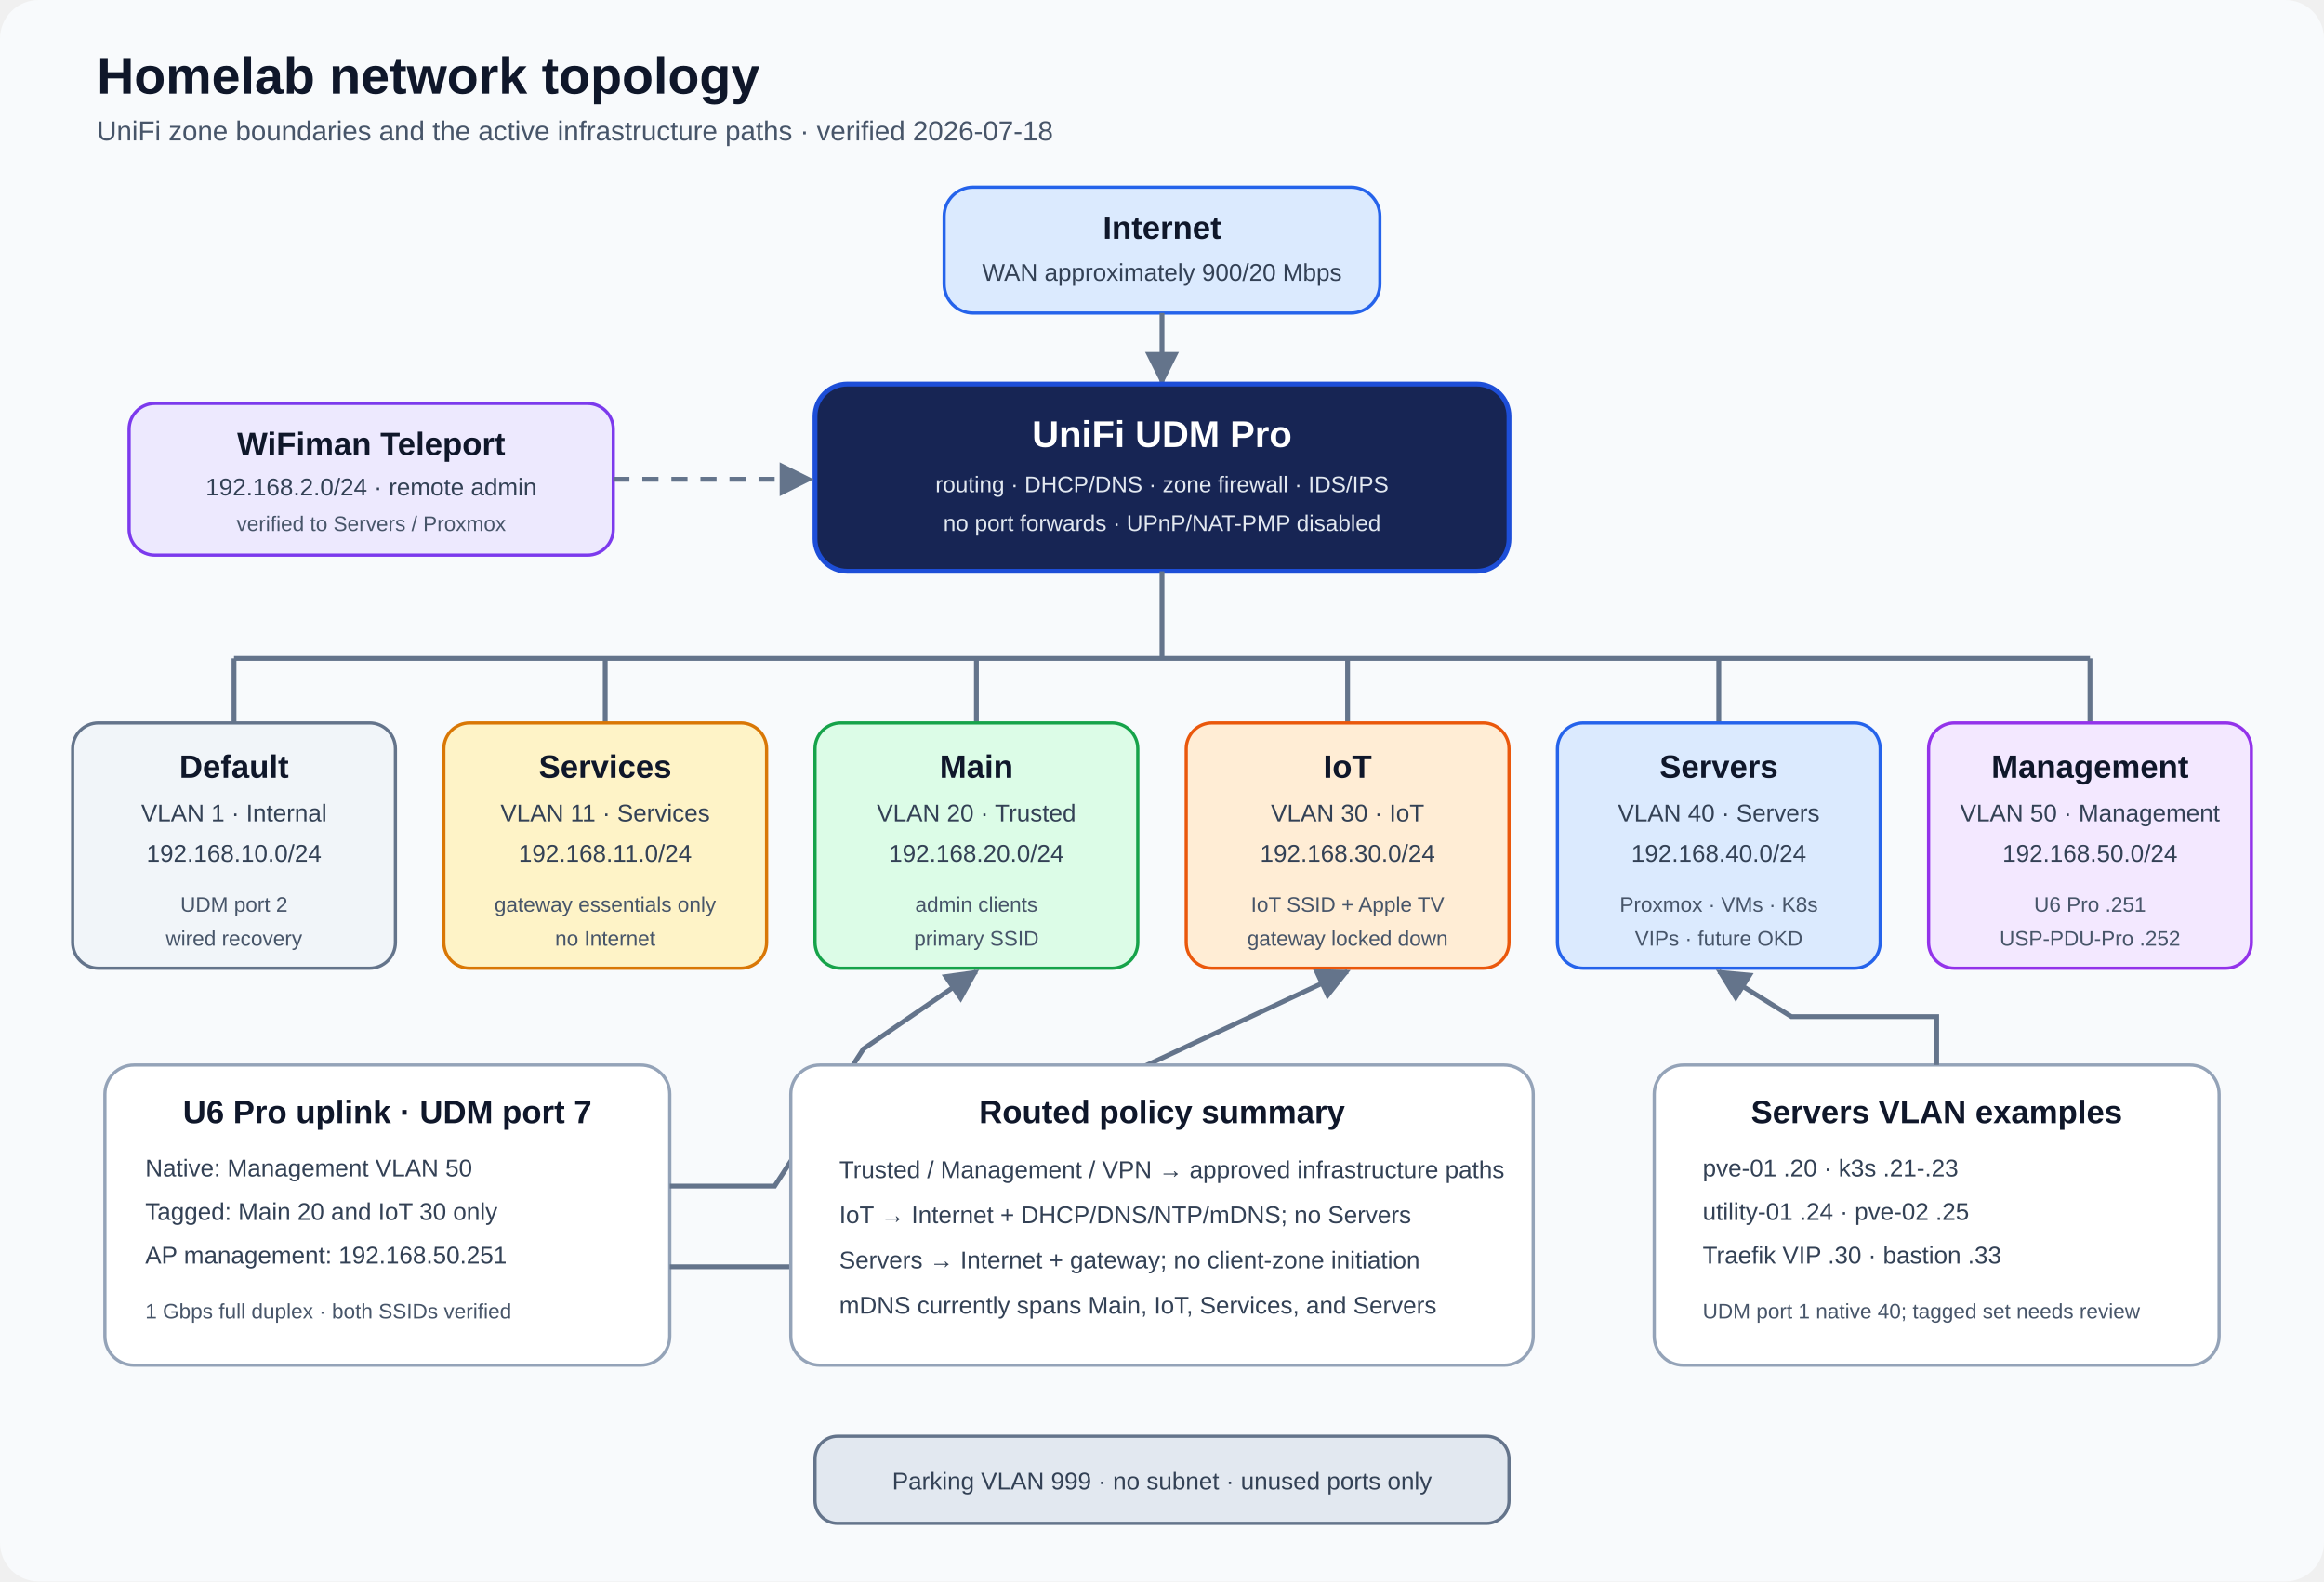
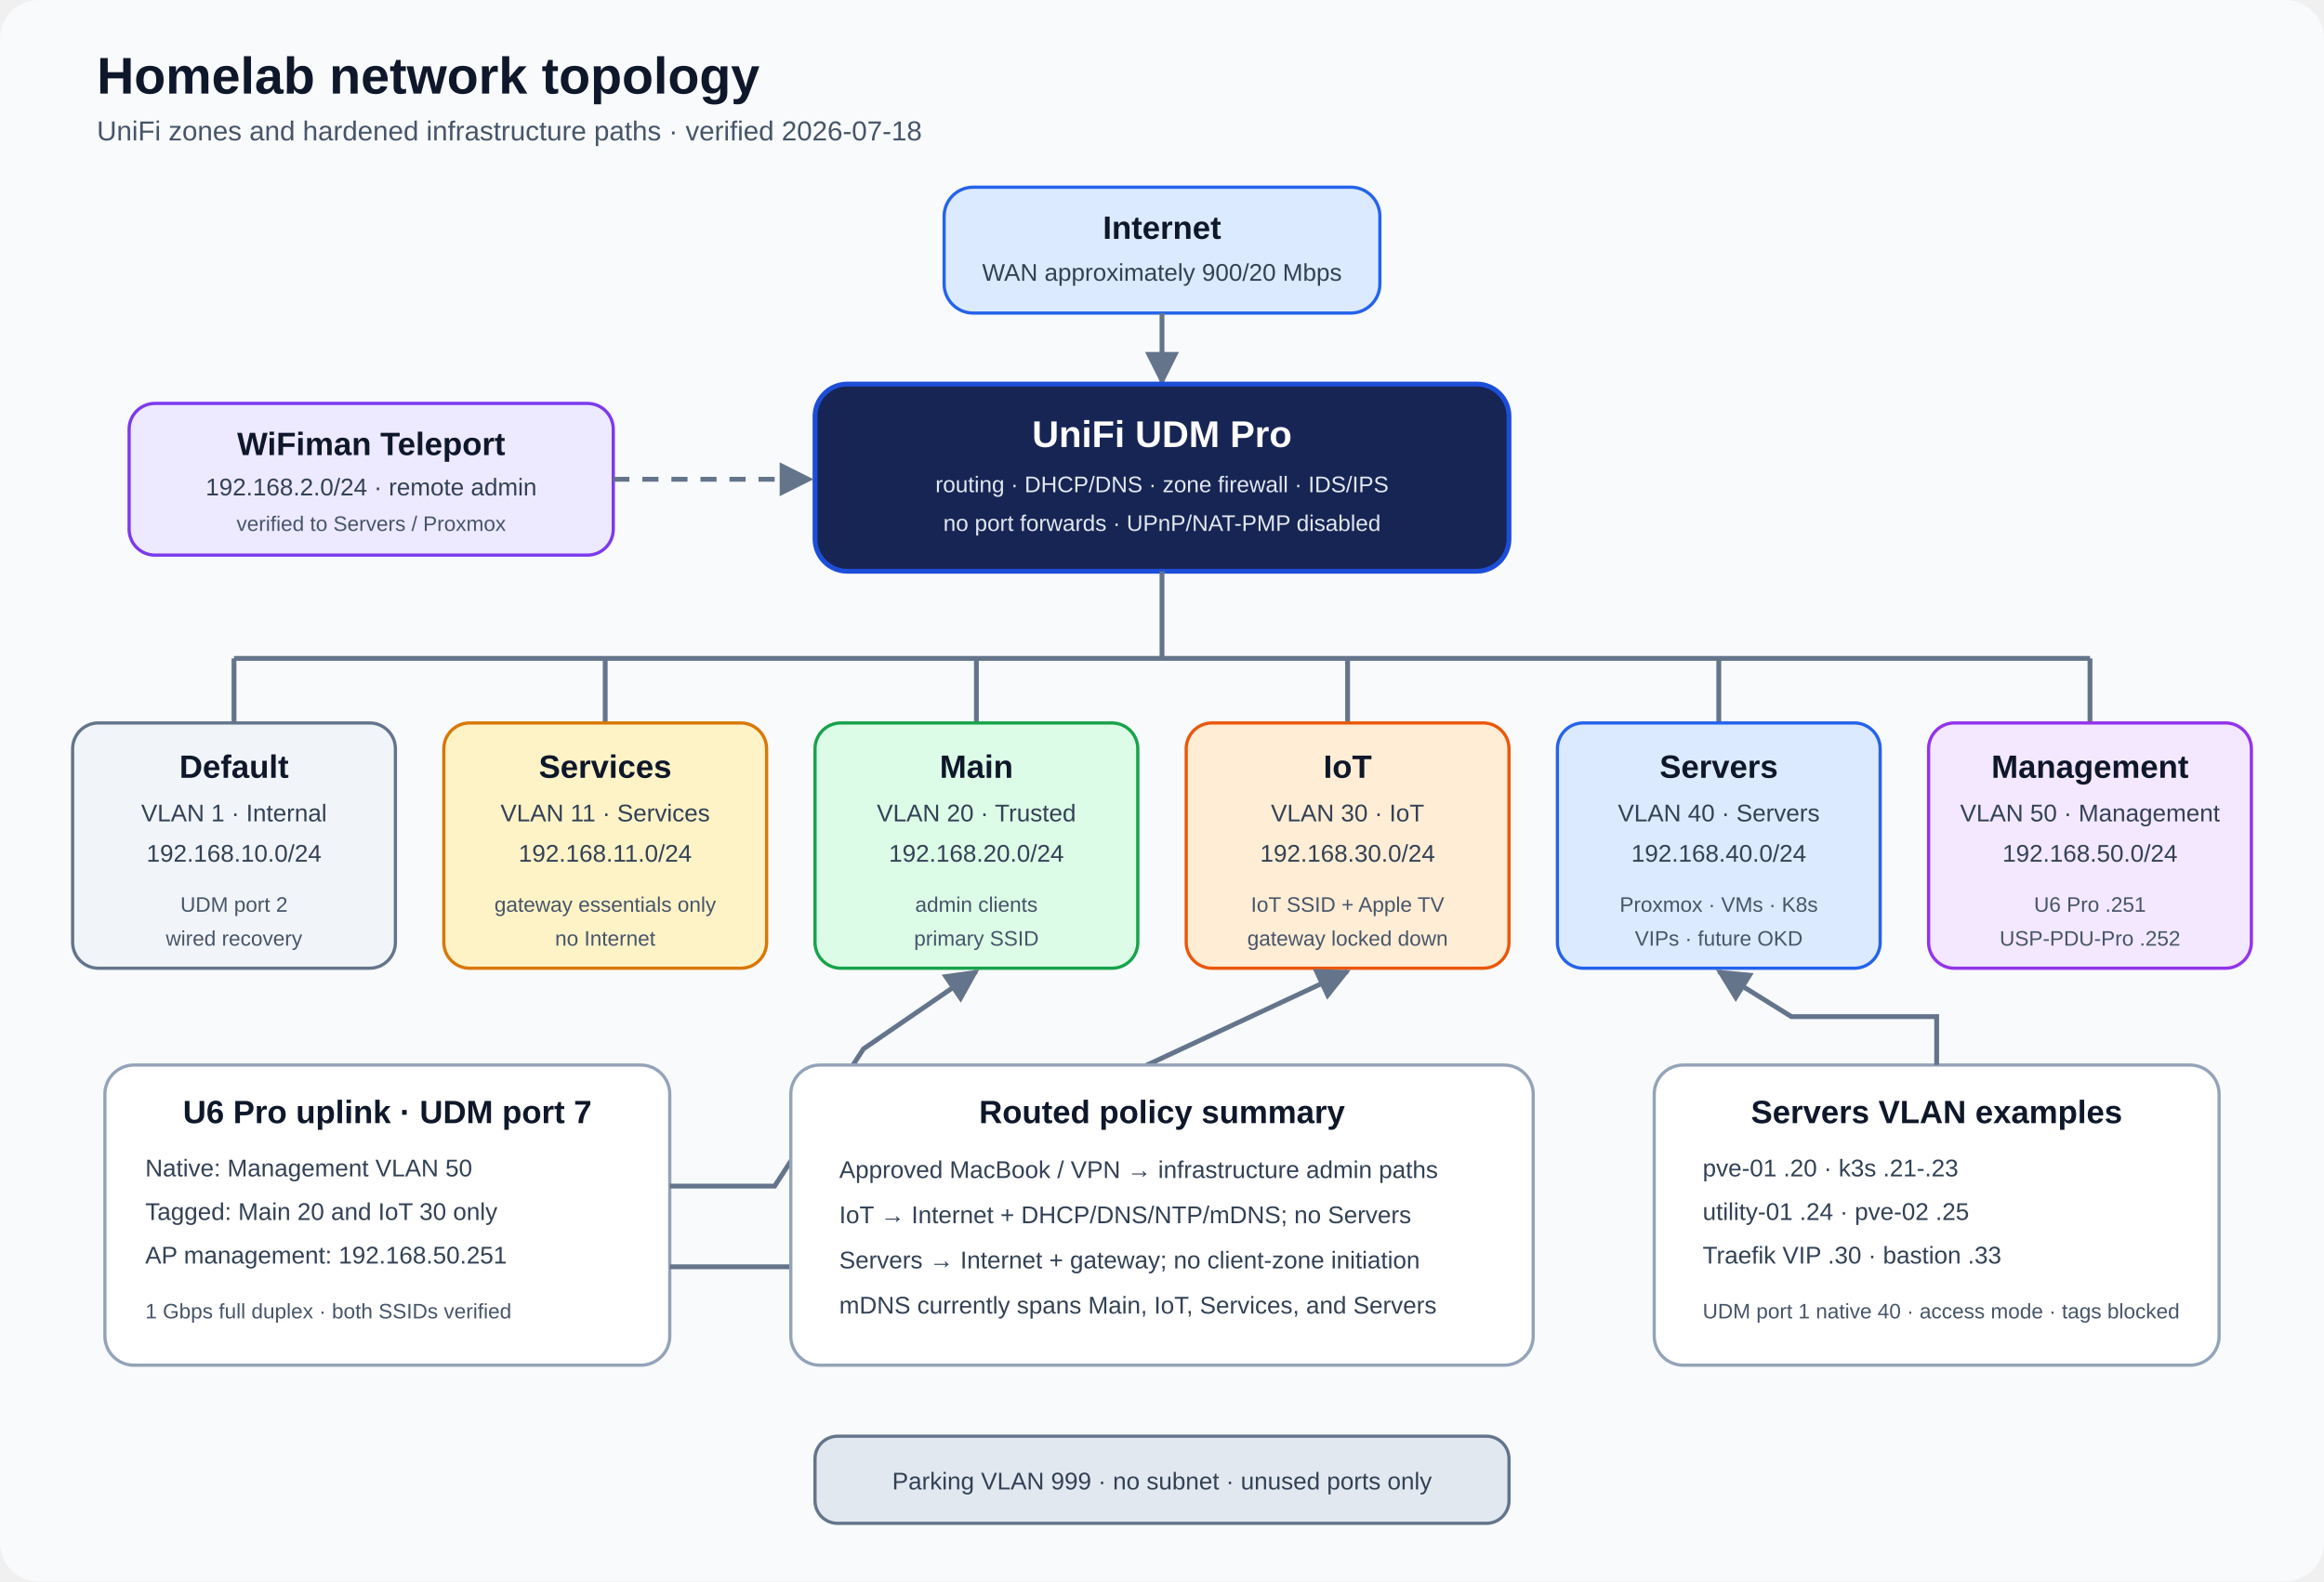
<svg xmlns="http://www.w3.org/2000/svg" width="1440" height="980" viewBox="0 0 1440 980" role="img" aria-labelledby="title desc">
  <defs>
    <style>
      .bg { fill: #f8fafc; }
      text { font-family: Arial, Helvetica, sans-serif; }
      .title { fill: #0f172a; font-size: 32px; font-weight: 700; }
      .subtitle { fill: #475569; font-size: 17px; font-weight: 500; }
      .heading { fill: #0f172a; font-size: 20px; font-weight: 700; }
      .body { fill: #334155; font-size: 15px; font-weight: 500; }
      .small { fill: #475569; font-size: 13px; font-weight: 500; }
      .inverse-heading { fill: #ffffff; font-size: 23px; font-weight: 700; }
      .inverse-body { fill: #e2e8f0; font-size: 14px; font-weight: 500; }
      .line { fill: none; stroke: #64748b; stroke-width: 3; }
      .dash { fill: none; stroke: #64748b; stroke-width: 3; stroke-dasharray: 10 8; }
      .card { stroke-width: 2; rx: 16; }
    </style>
    <marker id="arrow" viewBox="0 0 10 10" refX="9" refY="5" markerWidth="7" markerHeight="7" orient="auto-start-reverse">
      <path d="M 0 0 L 10 5 L 0 10 z" fill="#64748b" />
    </marker>
  </defs>
  <rect class="bg" width="1440" height="980" rx="24" />
  <text class="title" x="60" y="58">Homelab network topology</text>
-   <text class="subtitle" x="60" y="87">UniFi zone boundaries and the active infrastructure paths · verified 2026-07-18</text>
+   <text class="subtitle" x="60" y="87">UniFi zones and hardened infrastructure paths · verified 2026-07-18</text>
  <rect x="585" y="116" width="270" height="78" rx="18" fill="#dbeafe" stroke="#2563eb" stroke-width="2" />
  <text class="heading" x="720" y="148" text-anchor="middle">Internet</text>
  <text class="body" x="720" y="174" text-anchor="middle">WAN approximately 900/20 Mbps</text>
  <line x1="720" y1="194" x2="720" y2="237" stroke="#64748b" stroke-width="3" marker-end="url(#arrow)" />
  <rect x="505" y="238" width="430" height="116" rx="20" fill="#172554" stroke="#1d4ed8" stroke-width="3" />
  <text class="inverse-heading" x="720" y="277" text-anchor="middle">UniFi UDM Pro</text>
  <text class="inverse-body" x="720" y="305" text-anchor="middle">routing · DHCP/DNS · zone firewall · IDS/IPS</text>
  <text class="inverse-body" x="720" y="329" text-anchor="middle">no port forwards · UPnP/NAT-PMP disabled</text>
  <rect x="80" y="250" width="300" height="94" rx="16" fill="#ede9fe" stroke="#7c3aed" stroke-width="2" />
  <text class="heading" x="230" y="282" text-anchor="middle">WiFiman Teleport</text>
  <text class="body" x="230" y="307" text-anchor="middle">192.168.2.0/24 · remote admin</text>
  <text class="small" x="230" y="329" text-anchor="middle">verified to Servers / Proxmox</text>
  <line x1="380" y1="297" x2="502" y2="297" stroke="#64748b" stroke-width="3" stroke-dasharray="10 8" marker-end="url(#arrow)" />
  <line x1="720" y1="354" x2="720" y2="408" stroke="#64748b" stroke-width="3" />
  <line x1="145" y1="408" x2="1295" y2="408" stroke="#64748b" stroke-width="3" />
  <line x1="145" y1="408" x2="145" y2="448" stroke="#64748b" stroke-width="3" />
  <line x1="375" y1="408" x2="375" y2="448" stroke="#64748b" stroke-width="3" />
  <line x1="605" y1="408" x2="605" y2="448" stroke="#64748b" stroke-width="3" />
  <line x1="835" y1="408" x2="835" y2="448" stroke="#64748b" stroke-width="3" />
  <line x1="1065" y1="408" x2="1065" y2="448" stroke="#64748b" stroke-width="3" />
  <line x1="1295" y1="408" x2="1295" y2="448" stroke="#64748b" stroke-width="3" />
  <rect class="card" x="45" y="448" width="200" height="152" fill="#f1f5f9" stroke="#64748b" />
  <text class="heading" x="145" y="482" text-anchor="middle">Default</text>
  <text class="body" x="145" y="509" text-anchor="middle">VLAN 1 · Internal</text>
  <text class="body" x="145" y="534" text-anchor="middle">192.168.10.0/24</text>
  <text class="small" x="145" y="565" text-anchor="middle">UDM port 2</text>
  <text class="small" x="145" y="586" text-anchor="middle">wired recovery</text>
  <rect class="card" x="275" y="448" width="200" height="152" fill="#fef3c7" stroke="#d97706" />
  <text class="heading" x="375" y="482" text-anchor="middle">Services</text>
  <text class="body" x="375" y="509" text-anchor="middle">VLAN 11 · Services</text>
  <text class="body" x="375" y="534" text-anchor="middle">192.168.11.0/24</text>
  <text class="small" x="375" y="565" text-anchor="middle">gateway essentials only</text>
  <text class="small" x="375" y="586" text-anchor="middle">no Internet</text>
  <rect class="card" x="505" y="448" width="200" height="152" fill="#dcfce7" stroke="#16a34a" />
  <text class="heading" x="605" y="482" text-anchor="middle">Main</text>
  <text class="body" x="605" y="509" text-anchor="middle">VLAN 20 · Trusted</text>
  <text class="body" x="605" y="534" text-anchor="middle">192.168.20.0/24</text>
  <text class="small" x="605" y="565" text-anchor="middle">admin clients</text>
  <text class="small" x="605" y="586" text-anchor="middle">primary SSID</text>
  <rect class="card" x="735" y="448" width="200" height="152" fill="#ffedd5" stroke="#ea580c" />
  <text class="heading" x="835" y="482" text-anchor="middle">IoT</text>
  <text class="body" x="835" y="509" text-anchor="middle">VLAN 30 · IoT</text>
  <text class="body" x="835" y="534" text-anchor="middle">192.168.30.0/24</text>
  <text class="small" x="835" y="565" text-anchor="middle">IoT SSID + Apple TV</text>
  <text class="small" x="835" y="586" text-anchor="middle">gateway locked down</text>
  <rect class="card" x="965" y="448" width="200" height="152" fill="#dbeafe" stroke="#2563eb" />
  <text class="heading" x="1065" y="482" text-anchor="middle">Servers</text>
  <text class="body" x="1065" y="509" text-anchor="middle">VLAN 40 · Servers</text>
  <text class="body" x="1065" y="534" text-anchor="middle">192.168.40.0/24</text>
  <text class="small" x="1065" y="565" text-anchor="middle">Proxmox · VMs · K8s</text>
  <text class="small" x="1065" y="586" text-anchor="middle">VIPs · future OKD</text>
  <rect class="card" x="1195" y="448" width="200" height="152" fill="#f3e8ff" stroke="#9333ea" />
  <text class="heading" x="1295" y="482" text-anchor="middle">Management</text>
  <text class="body" x="1295" y="509" text-anchor="middle">VLAN 50 · Management</text>
  <text class="body" x="1295" y="534" text-anchor="middle">192.168.50.0/24</text>
  <text class="small" x="1295" y="565" text-anchor="middle">U6 Pro .251</text>
  <text class="small" x="1295" y="586" text-anchor="middle">USP-PDU-Pro .252</text>
  <rect x="65" y="660" width="350" height="186" rx="18" fill="#ffffff" stroke="#94a3b8" stroke-width="2" />
  <text class="heading" x="240" y="696" text-anchor="middle">U6 Pro uplink · UDM port 7</text>
  <text class="body" x="90" y="729">Native: Management VLAN 50</text>
  <text class="body" x="90" y="756">Tagged: Main 20 and IoT 30 only</text>
  <text class="body" x="90" y="783">AP management: 192.168.50.251</text>
  <text class="small" x="90" y="817">1 Gbps full duplex · both SSIDs verified</text>
  <polyline points="415,735 480,735 535,650 605,602" fill="none" stroke="#64748b" stroke-width="3" marker-end="url(#arrow)" />
  <polyline points="415,785 585,785 700,665 835,602" fill="none" stroke="#64748b" stroke-width="3" marker-end="url(#arrow)" />
  <rect x="490" y="660" width="460" height="186" rx="18" fill="#ffffff" stroke="#94a3b8" stroke-width="2" />
  <text class="heading" x="720" y="696" text-anchor="middle">Routed policy summary</text>
-   <text class="body" x="520" y="730">Trusted / Management / VPN → approved infrastructure paths</text>
+   <text class="body" x="520" y="730">Approved MacBook / VPN → infrastructure admin paths</text>
  <text class="body" x="520" y="758">IoT → Internet + DHCP/DNS/NTP/mDNS; no Servers</text>
  <text class="body" x="520" y="786">Servers → Internet + gateway; no client-zone initiation</text>
  <text class="body" x="520" y="814">mDNS currently spans Main, IoT, Services, and Servers</text>
  <rect x="1025" y="660" width="350" height="186" rx="18" fill="#ffffff" stroke="#94a3b8" stroke-width="2" />
  <text class="heading" x="1200" y="696" text-anchor="middle">Servers VLAN examples</text>
  <text class="body" x="1055" y="729">pve-01 .20 · k3s .21-.23</text>
  <text class="body" x="1055" y="756">utility-01 .24 · pve-02 .25</text>
  <text class="body" x="1055" y="783">Traefik VIP .30 · bastion .33</text>
-   <text class="small" x="1055" y="817">UDM port 1 native 40; tagged set needs review</text>
+   <text class="small" x="1055" y="817">UDM port 1 native 40 · access mode · tags blocked</text>
  <polyline points="1200,660 1200,630 1110,630 1065,602" fill="none" stroke="#64748b" stroke-width="3" marker-end="url(#arrow)" />
  <rect x="505" y="890" width="430" height="54" rx="14" fill="#e2e8f0" stroke="#64748b" stroke-width="2" />
  <text class="body" x="720" y="923" text-anchor="middle">Parking VLAN 999 · no subnet · unused ports only</text>
</svg>
